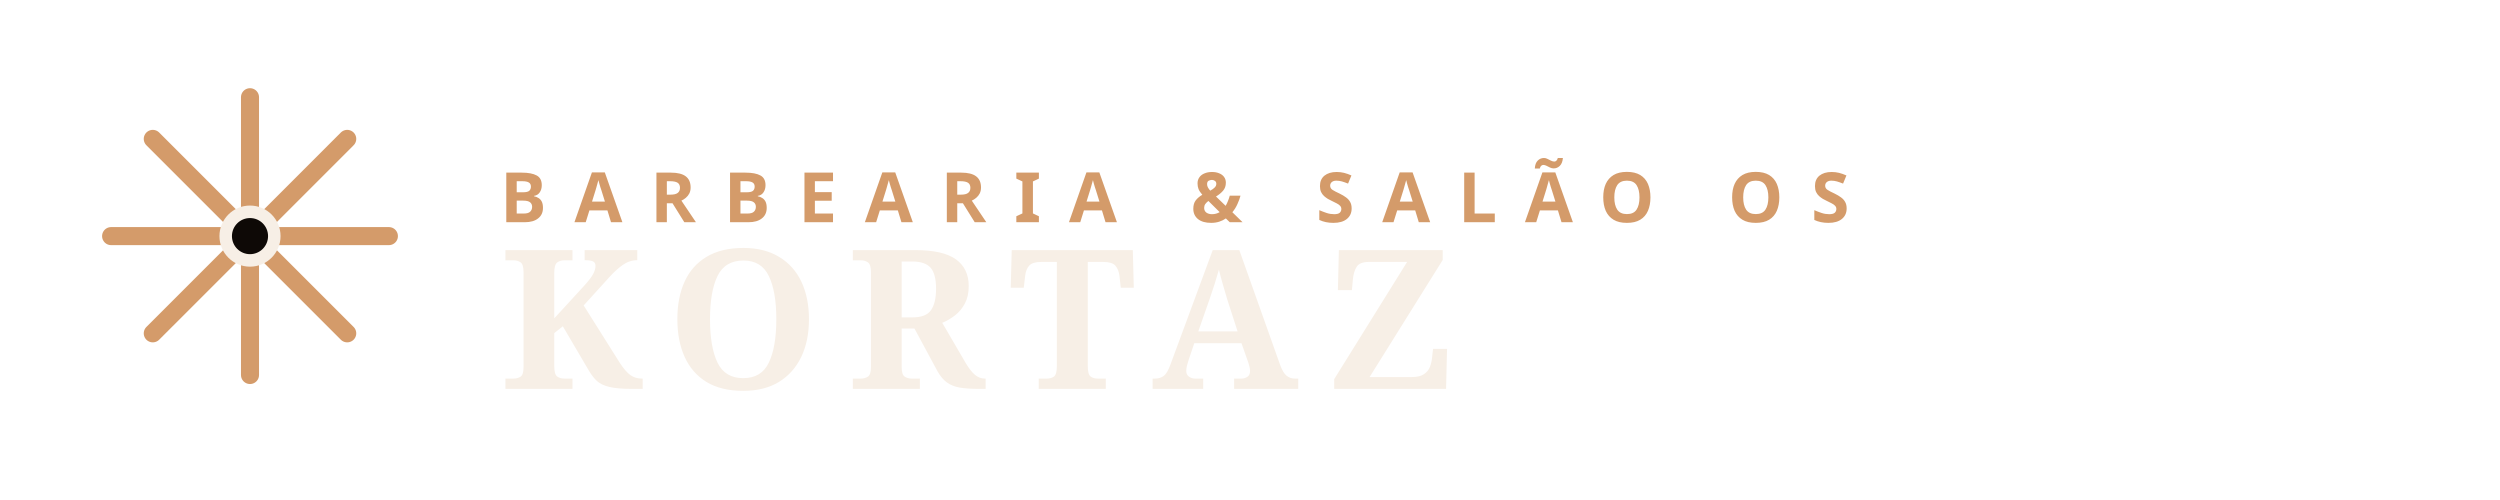
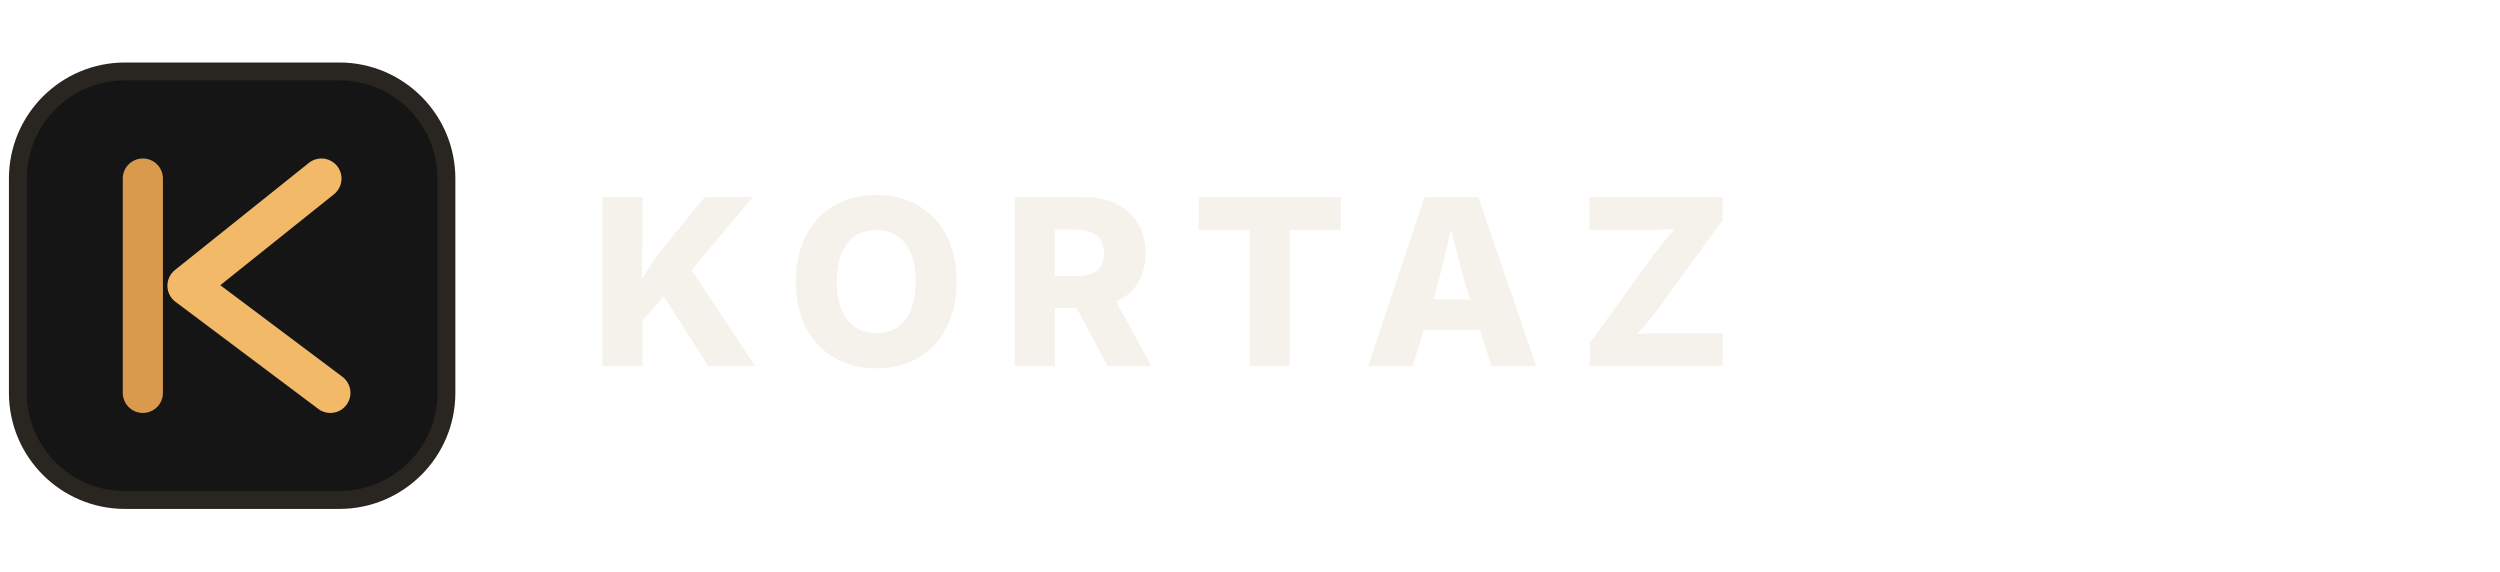
- <svg xmlns="http://www.w3.org/2000/svg" viewBox="0 0 360 72" fill="none">
-   <g stroke="#D49B6A" stroke-width="2.6" stroke-linecap="round">
-     <path d="M36 14V54" />
-     <path d="M16 34H56" />
-     <path d="M22 20L50 48" />
-     <path d="M50 20L22 48" />
-     <circle cx="36" cy="34" r="3.5" fill="#0E0906" stroke="#F7EFE6" stroke-width="1.8" />
-   </g>
-   <text x="72" y="32" fill="#D49B6A" font-family="sans-serif" font-size="10" letter-spacing="4" font-weight="600">BARBEARIA &amp; SALÃO OS</text>
-   <text x="72" y="56" fill="#F7EFE6" font-family="Georgia, serif" font-size="28" letter-spacing="4" font-weight="600">KORTAZ</text>
+ <svg xmlns="http://www.w3.org/2000/svg" viewBox="0 0 280 64" fill="none">
+   <rect x="2" y="8" width="48" height="48" rx="12" fill="#151515" stroke="#292521" stroke-width="2" />
+   <path d="M16 20V44" stroke="#D99A4E" stroke-width="4.5" stroke-linecap="round" />
+   <path d="M36 20L21 32L37 44" stroke="#F2B968" stroke-width="4.5" stroke-linecap="round" stroke-linejoin="round" />
+   <text x="66" y="41" fill="#F5F1EB" font-family="Manrope, Inter, system-ui, sans-serif" font-size="26" font-weight="800" letter-spacing="4">KORTAZ</text>
</svg>
